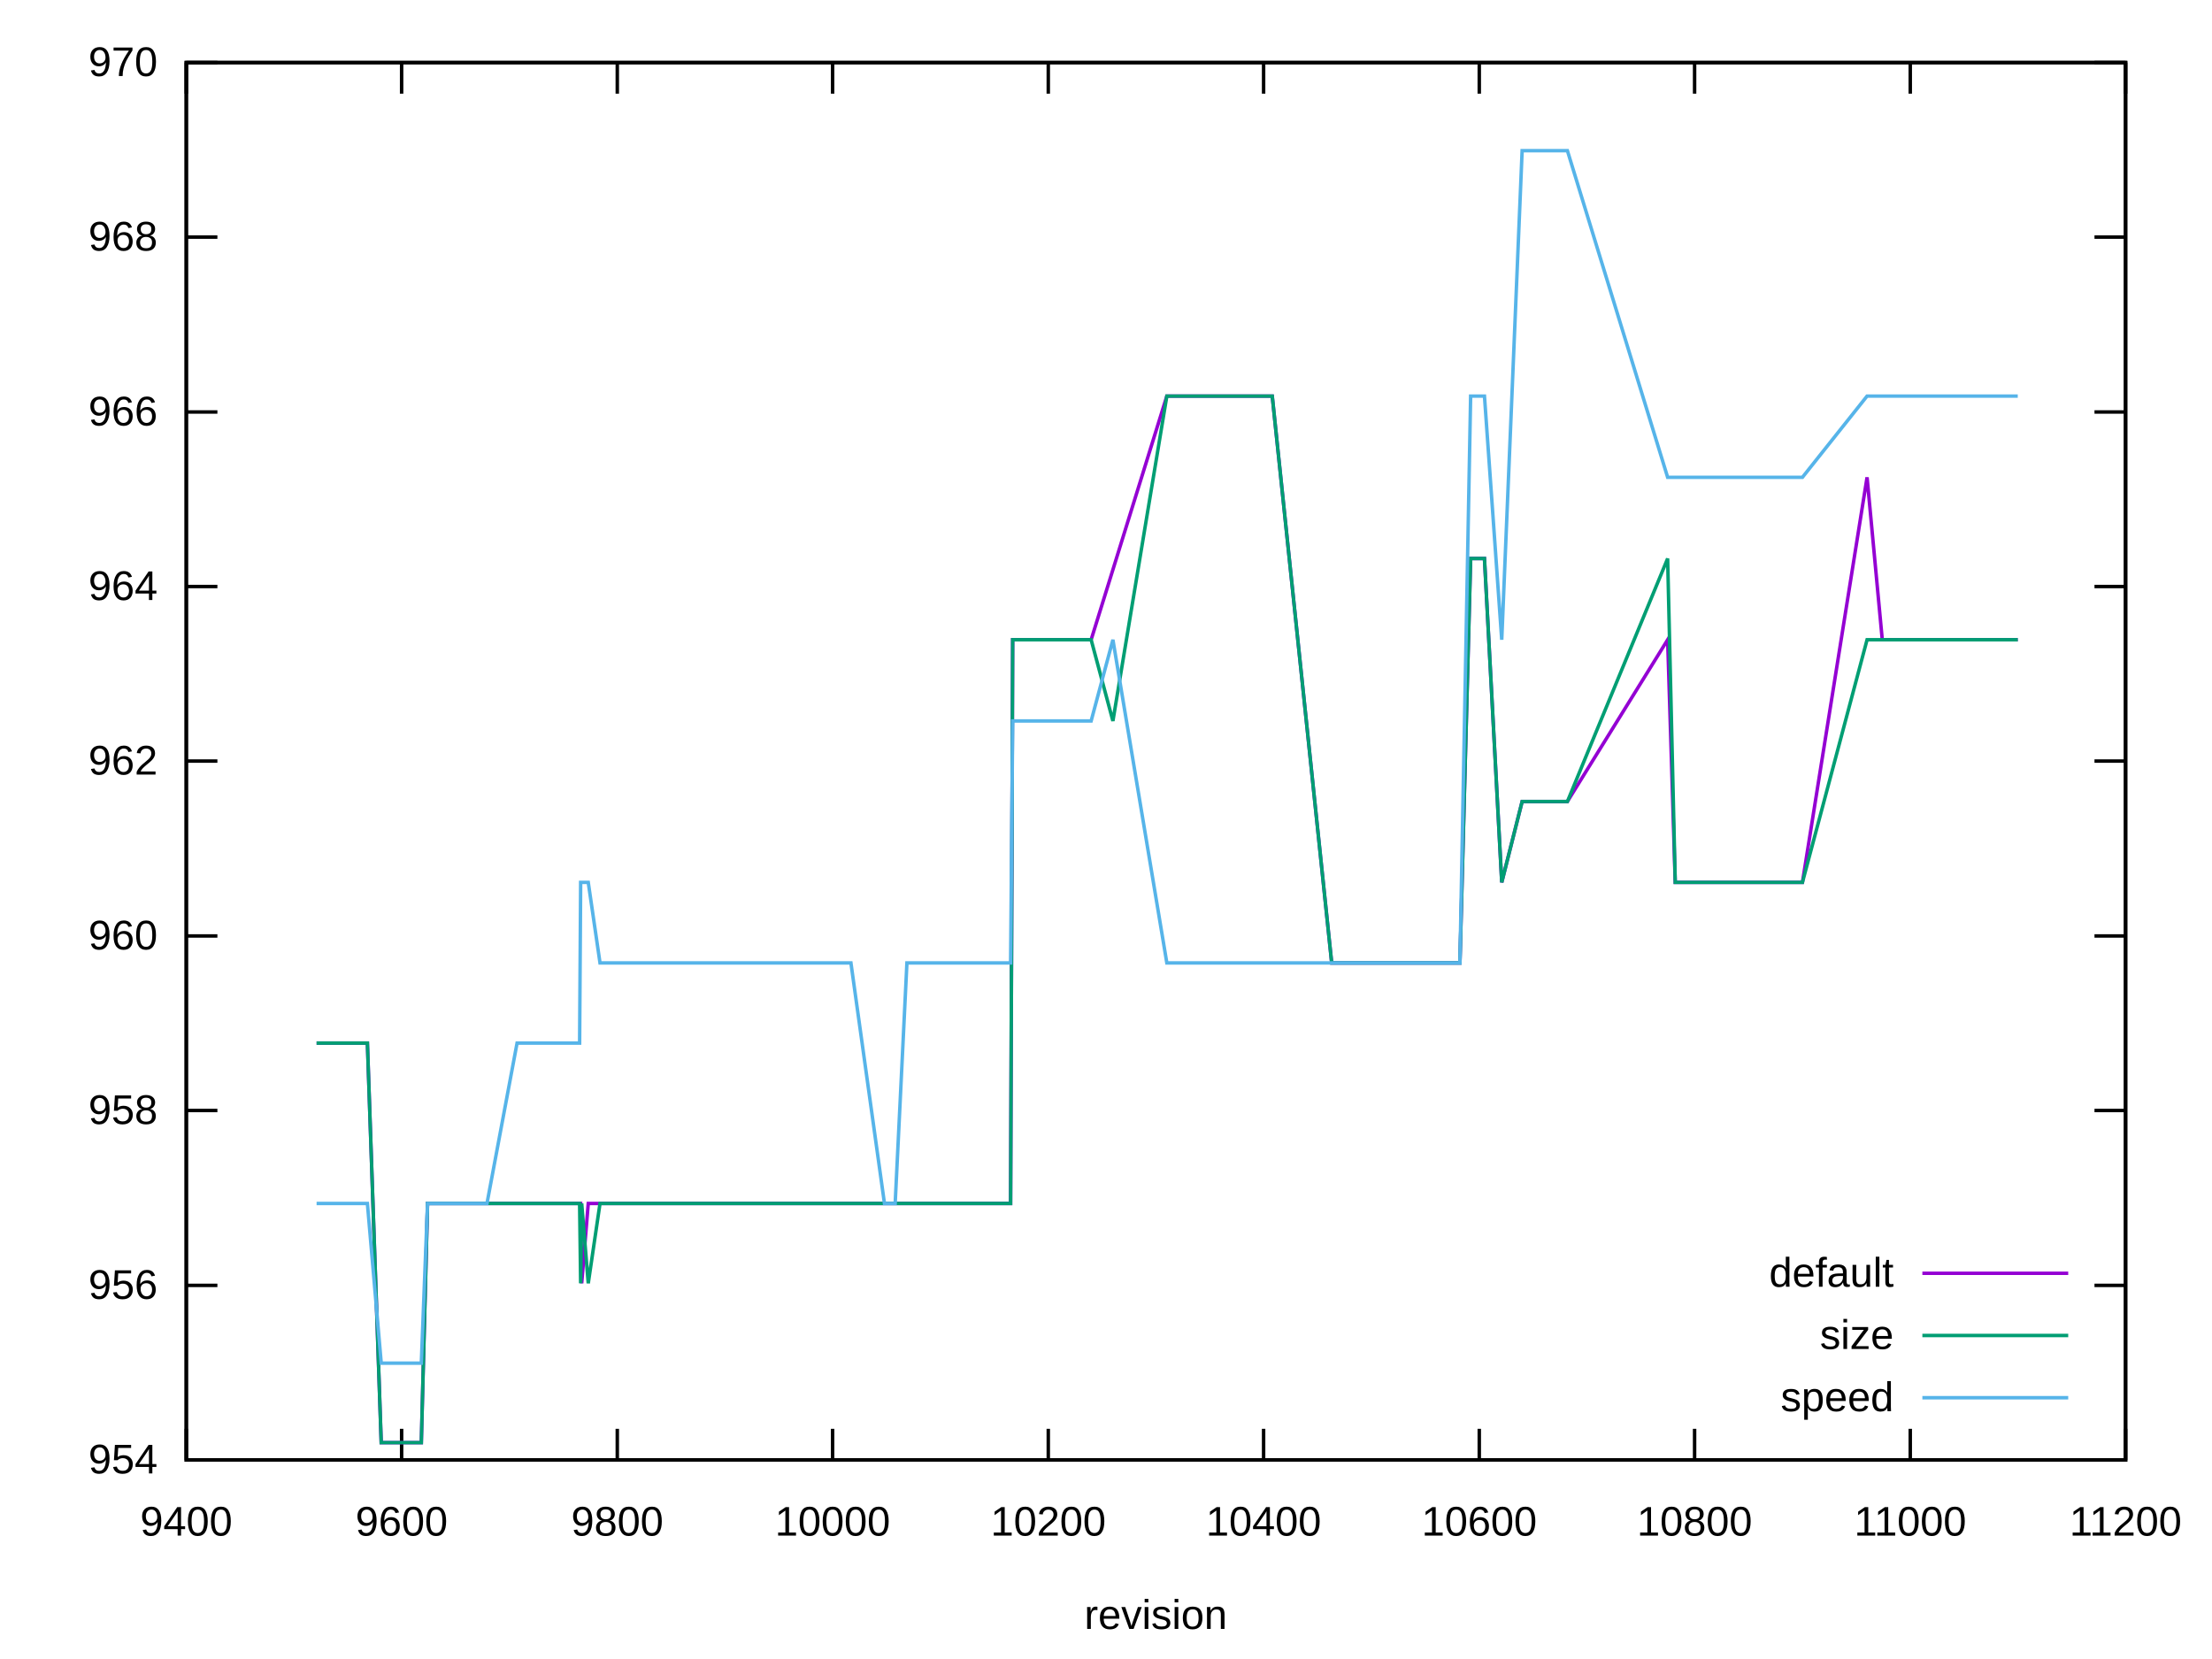
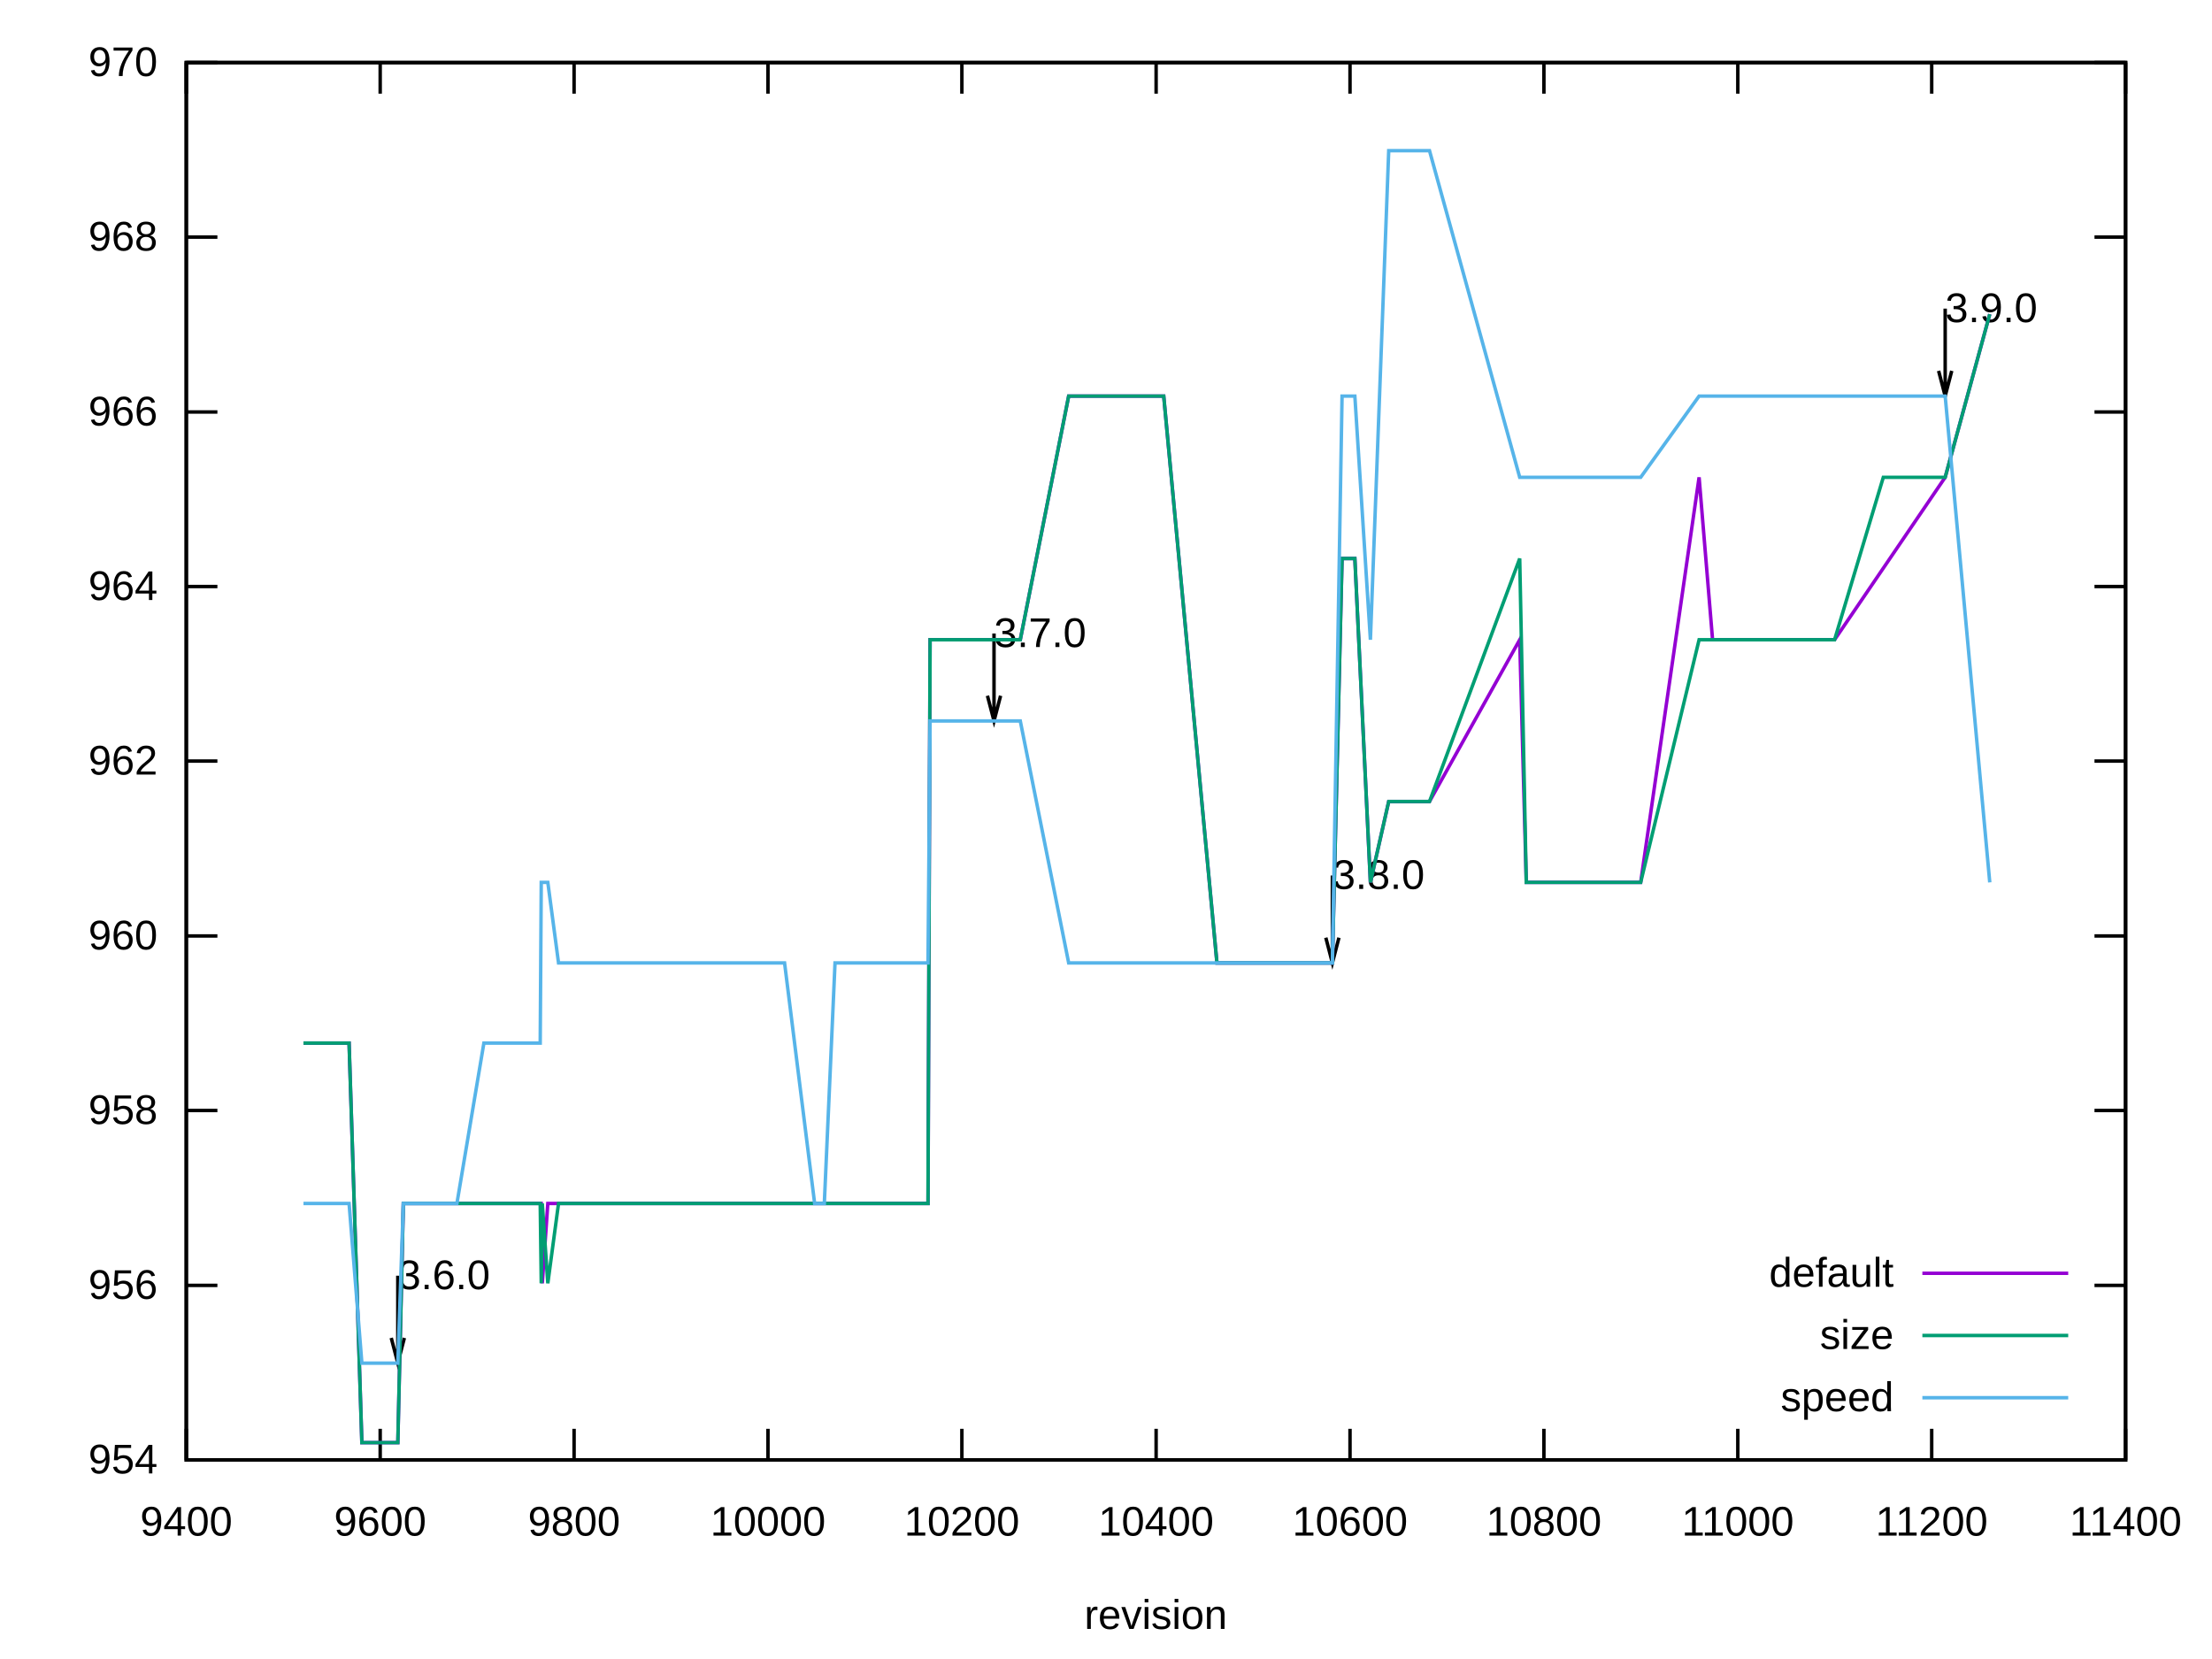
<svg xmlns="http://www.w3.org/2000/svg" xmlns:xlink="http://www.w3.org/1999/xlink" width="640" height="480" viewBox="0 0 640 480">
  <g id="gnuplot_canvas">
    <rect x="0" y="0" width="640" height="480" fill="none" />
    <defs>
      <circle id="gpDot" r="0.5" stroke-width="0.5" stroke="currentColor" />
      <path id="gpPt0" stroke-width="0.222" stroke="currentColor" d="M-1,0 h2 M0,-1 v2" />
      <path id="gpPt1" stroke-width="0.222" stroke="currentColor" d="M-1,-1 L1,1 M1,-1 L-1,1" />
      <path id="gpPt2" stroke-width="0.222" stroke="currentColor" d="M-1,0 L1,0 M0,-1 L0,1 M-1,-1 L1,1 M-1,1 L1,-1" />
      <rect id="gpPt3" stroke-width="0.222" stroke="currentColor" x="-1" y="-1" width="2" height="2" />
      <rect id="gpPt4" stroke-width="0.222" stroke="currentColor" fill="currentColor" x="-1" y="-1" width="2" height="2" />
      <circle id="gpPt5" stroke-width="0.222" stroke="currentColor" cx="0" cy="0" r="1" />
      <use xlink:href="#gpPt5" id="gpPt6" fill="currentColor" stroke="none" />
      <path id="gpPt7" stroke-width="0.222" stroke="currentColor" d="M0,-1.33 L-1.33,0.67 L1.33,0.67 z" />
      <use xlink:href="#gpPt7" id="gpPt8" fill="currentColor" stroke="none" />
      <use xlink:href="#gpPt7" id="gpPt9" stroke="currentColor" transform="rotate(180)" />
      <use xlink:href="#gpPt9" id="gpPt10" fill="currentColor" stroke="none" />
      <use xlink:href="#gpPt3" id="gpPt11" stroke="currentColor" transform="rotate(45)" />
      <use xlink:href="#gpPt11" id="gpPt12" fill="currentColor" stroke="none" />
      <path id="gpPt13" stroke-width="0.222" stroke="currentColor" d="M0,1.330 L1.265,0.411 L0.782,-1.067 L-0.782,-1.076 L-1.265,0.411 z" />
      <use xlink:href="#gpPt13" id="gpPt14" fill="currentColor" stroke="none" />
      <filter id="textbox" filterUnits="objectBoundingBox" x="0" y="0" height="1" width="1">
        <feFlood flood-color="white" flood-opacity="1" result="bgnd" />
        <feComposite in="SourceGraphic" in2="bgnd" operator="atop" />
      </filter>
      <filter id="greybox" filterUnits="objectBoundingBox" x="0" y="0" height="1" width="1">
        <feFlood flood-color="lightgrey" flood-opacity="1" result="grey" />
        <feComposite in="SourceGraphic" in2="grey" operator="atop" />
      </filter>
    </defs>
    <g fill="none" color="white" stroke="currentColor" stroke-width="1.00" stroke-linecap="butt" stroke-linejoin="miter">
</g>
    <g fill="none" color="black" stroke="currentColor" stroke-width="1.00" stroke-linecap="butt" stroke-linejoin="miter">
      <path stroke="black" d="M53.9,422.4 L62.9,422.4 M615.0,422.4 L606.0,422.4  " />
      <g transform="translate(45.6,426.3)" stroke="none" fill="black" font-family="Arial" font-size="12.00" text-anchor="end">
        <text>
          <tspan font-family="Arial"> 954</tspan>
        </text>
      </g>
    </g>
    <g fill="none" color="black" stroke="currentColor" stroke-width="1.00" stroke-linecap="butt" stroke-linejoin="miter">
      <path stroke="black" d="M53.9,371.9 L62.9,371.9 M615.0,371.9 L606.0,371.9  " />
      <g transform="translate(45.6,375.8)" stroke="none" fill="black" font-family="Arial" font-size="12.00" text-anchor="end">
        <text>
          <tspan font-family="Arial"> 956</tspan>
        </text>
      </g>
    </g>
    <g fill="none" color="black" stroke="currentColor" stroke-width="1.00" stroke-linecap="butt" stroke-linejoin="miter">
      <path stroke="black" d="M53.9,321.3 L62.9,321.3 M615.0,321.3 L606.0,321.3  " />
      <g transform="translate(45.6,325.2)" stroke="none" fill="black" font-family="Arial" font-size="12.00" text-anchor="end">
        <text>
          <tspan font-family="Arial"> 958</tspan>
        </text>
      </g>
    </g>
    <g fill="none" color="black" stroke="currentColor" stroke-width="1.00" stroke-linecap="butt" stroke-linejoin="miter">
      <path stroke="black" d="M53.9,270.8 L62.9,270.8 M615.0,270.8 L606.0,270.8  " />
      <g transform="translate(45.6,274.7)" stroke="none" fill="black" font-family="Arial" font-size="12.00" text-anchor="end">
        <text>
          <tspan font-family="Arial"> 960</tspan>
        </text>
      </g>
    </g>
    <g fill="none" color="black" stroke="currentColor" stroke-width="1.00" stroke-linecap="butt" stroke-linejoin="miter">
      <path stroke="black" d="M53.9,220.2 L62.9,220.2 M615.0,220.2 L606.0,220.2  " />
      <g transform="translate(45.6,224.1)" stroke="none" fill="black" font-family="Arial" font-size="12.00" text-anchor="end">
        <text>
          <tspan font-family="Arial"> 962</tspan>
        </text>
      </g>
    </g>
    <g fill="none" color="black" stroke="currentColor" stroke-width="1.00" stroke-linecap="butt" stroke-linejoin="miter">
      <path stroke="black" d="M53.9,169.7 L62.9,169.7 M615.0,169.7 L606.0,169.7  " />
      <g transform="translate(45.6,173.6)" stroke="none" fill="black" font-family="Arial" font-size="12.00" text-anchor="end">
        <text>
          <tspan font-family="Arial"> 964</tspan>
        </text>
      </g>
    </g>
    <g fill="none" color="black" stroke="currentColor" stroke-width="1.00" stroke-linecap="butt" stroke-linejoin="miter">
      <path stroke="black" d="M53.9,119.2 L62.9,119.2 M615.0,119.2 L606.0,119.2  " />
      <g transform="translate(45.6,123.1)" stroke="none" fill="black" font-family="Arial" font-size="12.00" text-anchor="end">
        <text>
          <tspan font-family="Arial"> 966</tspan>
        </text>
      </g>
    </g>
    <g fill="none" color="black" stroke="currentColor" stroke-width="1.00" stroke-linecap="butt" stroke-linejoin="miter">
      <path stroke="black" d="M53.9,68.6 L62.9,68.6 M615.0,68.6 L606.0,68.6  " />
      <g transform="translate(45.6,72.5)" stroke="none" fill="black" font-family="Arial" font-size="12.00" text-anchor="end">
        <text>
          <tspan font-family="Arial"> 968</tspan>
        </text>
      </g>
    </g>
    <g fill="none" color="black" stroke="currentColor" stroke-width="1.00" stroke-linecap="butt" stroke-linejoin="miter">
      <path stroke="black" d="M53.9,18.1 L62.9,18.1 M615.0,18.1 L606.0,18.1  " />
      <g transform="translate(45.6,22.0)" stroke="none" fill="black" font-family="Arial" font-size="12.00" text-anchor="end">
        <text>
          <tspan font-family="Arial"> 970</tspan>
        </text>
      </g>
    </g>
    <g fill="none" color="black" stroke="currentColor" stroke-width="1.00" stroke-linecap="butt" stroke-linejoin="miter">
      <path stroke="black" d="M53.9,422.4 L53.9,413.4 M53.9,18.1 L53.9,27.1  " />
      <g transform="translate(53.9,444.3)" stroke="none" fill="black" font-family="Arial" font-size="12.00" text-anchor="middle">
        <text>
          <tspan font-family="Arial"> 9400</tspan>
        </text>
      </g>
    </g>
    <g fill="none" color="black" stroke="currentColor" stroke-width="1.00" stroke-linecap="butt" stroke-linejoin="miter">
-       <path stroke="black" d="M116.2,422.4 L116.2,413.4 M116.2,18.1 L116.2,27.1  " />
-       <g transform="translate(116.2,444.3)" stroke="none" fill="black" font-family="Arial" font-size="12.00" text-anchor="middle">
+       <path stroke="black" d="M110.0,422.4 L110.0,413.4 M110.0,18.1 L110.0,27.1  " />
+       <g transform="translate(110.0,444.3)" stroke="none" fill="black" font-family="Arial" font-size="12.00" text-anchor="middle">
        <text>
          <tspan font-family="Arial"> 9600</tspan>
        </text>
      </g>
    </g>
    <g fill="none" color="black" stroke="currentColor" stroke-width="1.00" stroke-linecap="butt" stroke-linejoin="miter">
-       <path stroke="black" d="M178.6,422.4 L178.6,413.4 M178.6,18.1 L178.6,27.1  " />
-       <g transform="translate(178.6,444.3)" stroke="none" fill="black" font-family="Arial" font-size="12.00" text-anchor="middle">
+       <path stroke="black" d="M166.1,422.4 L166.1,413.4 M166.1,18.1 L166.1,27.1  " />
+       <g transform="translate(166.1,444.3)" stroke="none" fill="black" font-family="Arial" font-size="12.00" text-anchor="middle">
        <text>
          <tspan font-family="Arial"> 9800</tspan>
        </text>
      </g>
    </g>
    <g fill="none" color="black" stroke="currentColor" stroke-width="1.00" stroke-linecap="butt" stroke-linejoin="miter">
-       <path stroke="black" d="M240.9,422.4 L240.9,413.4 M240.9,18.1 L240.9,27.1  " />
-       <g transform="translate(240.9,444.3)" stroke="none" fill="black" font-family="Arial" font-size="12.00" text-anchor="middle">
+       <path stroke="black" d="M222.2,422.4 L222.2,413.4 M222.2,18.1 L222.2,27.1  " />
+       <g transform="translate(222.2,444.3)" stroke="none" fill="black" font-family="Arial" font-size="12.00" text-anchor="middle">
        <text>
          <tspan font-family="Arial"> 10000</tspan>
        </text>
      </g>
    </g>
    <g fill="none" color="black" stroke="currentColor" stroke-width="1.00" stroke-linecap="butt" stroke-linejoin="miter">
-       <path stroke="black" d="M303.3,422.4 L303.3,413.4 M303.3,18.1 L303.3,27.1  " />
-       <g transform="translate(303.3,444.3)" stroke="none" fill="black" font-family="Arial" font-size="12.00" text-anchor="middle">
+       <path stroke="black" d="M278.3,422.4 L278.3,413.4 M278.3,18.1 L278.3,27.1  " />
+       <g transform="translate(278.3,444.3)" stroke="none" fill="black" font-family="Arial" font-size="12.00" text-anchor="middle">
        <text>
          <tspan font-family="Arial"> 10200</tspan>
        </text>
      </g>
    </g>
    <g fill="none" color="black" stroke="currentColor" stroke-width="1.00" stroke-linecap="butt" stroke-linejoin="miter">
-       <path stroke="black" d="M365.6,422.4 L365.6,413.4 M365.6,18.1 L365.6,27.1  " />
-       <g transform="translate(365.6,444.3)" stroke="none" fill="black" font-family="Arial" font-size="12.00" text-anchor="middle">
+       <path stroke="black" d="M334.5,422.4 L334.5,413.4 M334.5,18.1 L334.5,27.1  " />
+       <g transform="translate(334.5,444.3)" stroke="none" fill="black" font-family="Arial" font-size="12.00" text-anchor="middle">
        <text>
          <tspan font-family="Arial"> 10400</tspan>
        </text>
      </g>
    </g>
    <g fill="none" color="black" stroke="currentColor" stroke-width="1.00" stroke-linecap="butt" stroke-linejoin="miter">
-       <path stroke="black" d="M428.0,422.4 L428.0,413.4 M428.0,18.1 L428.0,27.1  " />
-       <g transform="translate(428.0,444.3)" stroke="none" fill="black" font-family="Arial" font-size="12.00" text-anchor="middle">
+       <path stroke="black" d="M390.6,422.4 L390.6,413.4 M390.6,18.1 L390.6,27.1  " />
+       <g transform="translate(390.6,444.3)" stroke="none" fill="black" font-family="Arial" font-size="12.00" text-anchor="middle">
        <text>
          <tspan font-family="Arial"> 10600</tspan>
        </text>
      </g>
    </g>
    <g fill="none" color="black" stroke="currentColor" stroke-width="1.00" stroke-linecap="butt" stroke-linejoin="miter">
-       <path stroke="black" d="M490.3,422.4 L490.3,413.4 M490.3,18.1 L490.3,27.1  " />
-       <g transform="translate(490.3,444.3)" stroke="none" fill="black" font-family="Arial" font-size="12.00" text-anchor="middle">
+       <path stroke="black" d="M446.7,422.4 L446.7,413.4 M446.7,18.1 L446.7,27.1  " />
+       <g transform="translate(446.7,444.3)" stroke="none" fill="black" font-family="Arial" font-size="12.00" text-anchor="middle">
        <text>
          <tspan font-family="Arial"> 10800</tspan>
        </text>
      </g>
    </g>
    <g fill="none" color="black" stroke="currentColor" stroke-width="1.00" stroke-linecap="butt" stroke-linejoin="miter">
-       <path stroke="black" d="M552.7,422.4 L552.7,413.4 M552.7,18.1 L552.7,27.1  " />
-       <g transform="translate(552.7,444.3)" stroke="none" fill="black" font-family="Arial" font-size="12.00" text-anchor="middle">
+       <path stroke="black" d="M502.8,422.4 L502.8,413.4 M502.8,18.1 L502.8,27.1  " />
+       <g transform="translate(502.8,444.3)" stroke="none" fill="black" font-family="Arial" font-size="12.00" text-anchor="middle">
        <text>
          <tspan font-family="Arial"> 11000</tspan>
+         </text>
+       </g>
+     </g>
+     <g fill="none" color="black" stroke="currentColor" stroke-width="1.00" stroke-linecap="butt" stroke-linejoin="miter">
+       <path stroke="black" d="M558.9,422.4 L558.9,413.4 M558.9,18.1 L558.9,27.1  " />
+       <g transform="translate(558.9,444.3)" stroke="none" fill="black" font-family="Arial" font-size="12.00" text-anchor="middle">
+         <text>
+           <tspan font-family="Arial"> 11200</tspan>
        </text>
      </g>
    </g>
    <g fill="none" color="black" stroke="currentColor" stroke-width="1.00" stroke-linecap="butt" stroke-linejoin="miter">
      <path stroke="black" d="M615.0,422.4 L615.0,413.4 M615.0,18.1 L615.0,27.1  " />
      <g transform="translate(615.0,444.3)" stroke="none" fill="black" font-family="Arial" font-size="12.00" text-anchor="middle">
        <text>
-           <tspan font-family="Arial"> 11200</tspan>
+           <tspan font-family="Arial"> 11400</tspan>
        </text>
      </g>
    </g>
    <g fill="none" color="black" stroke="currentColor" stroke-width="1.00" stroke-linecap="butt" stroke-linejoin="miter">
</g>
    <g fill="none" color="black" stroke="currentColor" stroke-width="1.00" stroke-linecap="butt" stroke-linejoin="miter">
      <path stroke="black" d="M53.9,18.1 L53.9,422.4 L615.0,422.4 L615.0,18.1 L53.9,18.1 Z  " />
+       <g transform="translate(115.1,373.0)" stroke="none" fill="black" font-family="Arial" font-size="12.00" text-anchor="start">
+         <text>
+           <tspan font-family="Arial">3.6.0</tspan>
+         </text>
+       </g>
+       <g transform="translate(287.6,187.2)" stroke="none" fill="black" font-family="Arial" font-size="12.00" text-anchor="start">
+         <text>
+           <tspan font-family="Arial">3.7.0</tspan>
+         </text>
+       </g>
+       <g transform="translate(385.5,257.2)" stroke="none" fill="black" font-family="Arial" font-size="12.00" text-anchor="start">
+         <text>
+           <tspan font-family="Arial">3.8.0</tspan>
+         </text>
+       </g>
+       <g transform="translate(562.8,93.2)" stroke="none" fill="black" font-family="Arial" font-size="12.00" text-anchor="start">
+         <text>
+           <tspan font-family="Arial">3.9.0</tspan>
+         </text>
+       </g>
+       <path stroke="black" d="M113.2,387.1 L115.1,394.4 L117.0,387.1 M115.1,369.1 L115.1,394.4 M285.7,201.3 L287.6,208.6 L289.5,201.3   M287.6,183.3 L287.6,208.6 M383.6,271.3 L385.5,278.6 L387.4,271.3 M385.5,253.3 L385.5,278.6 M560.9,107.3   L562.8,114.6 L564.7,107.3 M562.8,89.3 L562.8,114.6  " />
    </g>
    <g fill="none" color="black" stroke="currentColor" stroke-width="1.00" stroke-linecap="butt" stroke-linejoin="miter">
      <g transform="translate(334.4,471.3)" stroke="none" fill="black" font-family="Arial" font-size="12.00" text-anchor="middle">
        <text>
          <tspan font-family="Arial">revision</tspan>
        </text>
      </g>
    </g>
    <g fill="none" color="black" stroke="currentColor" stroke-width="1.00" stroke-linecap="butt" stroke-linejoin="miter">
</g>
    <g id="gnuplot_plot_1">
      <g fill="none" color="black" stroke="currentColor" stroke-width="1.00" stroke-linecap="butt" stroke-linejoin="miter">
        <g transform="translate(547.9,372.3)" stroke="none" fill="black" font-family="Arial" font-size="12.00" text-anchor="end">
          <text>
            <tspan font-family="Arial">default</tspan>
          </text>
        </g>
      </g>
      <g fill="none" color="black" stroke="currentColor" stroke-width="1.00" stroke-linecap="butt" stroke-linejoin="miter">
-         <path stroke="rgb(148,   0, 211)" d="M556.2,368.4 L598.4,368.4 M91.6,301.8 L97.5,301.8 L100.7,301.8 L106.3,301.8 L110.3,417.4 L112.8,417.4   L115.0,417.4 L116.6,417.4 L116.9,417.4 L117.2,417.4 L117.5,417.4 L121.9,417.4 L123.7,348.2 L126.2,348.2   L127.2,348.2 L127.5,348.2 L127.8,348.2 L128.1,348.2 L128.7,348.2 L130.3,348.2 L130.6,348.2 L131.5,348.2   L132.1,348.2 L132.8,348.2 L133.1,348.2 L134.6,348.2 L135.6,348.2 L136.2,348.2 L136.5,348.2 L136.8,348.2   L140.9,348.2 L149.6,348.2 L156.8,348.2 L159.9,348.2 L162.1,348.2 L163.3,348.2 L166.4,348.2 L167.4,348.2   L167.7,348.2 L168.0,348.2 L168.3,371.3 L170.2,348.2 L173.6,348.2 L175.5,348.2 L175.8,348.2 L176.4,348.2   L177.7,348.2 L179.5,348.2 L180.8,348.2 L181.1,348.2 L183.3,348.2 L184.2,348.2 L184.5,348.2 L184.8,348.2   L187.9,348.2 L188.6,348.2 L189.8,348.2 L203.2,348.2 L225.0,348.2 L226.3,348.2 L226.9,348.2 L227.2,348.2   L228.8,348.2 L229.1,348.2 L229.7,348.2 L230.0,348.2 L231.3,348.2 L233.5,348.2 L235.9,348.2 L239.1,348.2   L240.0,348.2 L240.9,348.2 L246.2,348.2 L262.4,348.2 L263.4,348.2 L264.9,348.2 L265.9,348.2 L274.6,348.2   L279.6,348.2 L286.8,348.2 L291.7,348.2 L292.4,348.2 L293.0,185.1 L295.2,185.1 L297.4,185.1 L297.7,185.1   L298.6,185.1 L300.8,185.1 L306.1,185.1 L306.7,185.1 L313.6,185.1 L314.8,185.1 L315.7,185.1 L337.6,114.6   L338.8,114.6 L346.9,114.6 L348.5,114.6 L349.7,114.6 L350.0,114.6 L355.0,114.6 L355.3,114.6 L357.5,114.6   L368.1,114.6 L385.3,278.6 L395.2,278.6 L399.9,278.6 L409.3,278.6 L414.9,278.6 L422.4,278.6 L425.5,161.6   L428.3,161.6 L429.5,161.6 L434.5,255.3 L440.4,231.9 L442.0,231.9 L445.4,231.9 L446.7,231.9 L449.2,231.9   L453.5,231.9 L482.5,185.1 L484.7,255.3 L485.9,255.3 L486.3,255.3 L486.6,255.3 L487.2,255.3 L490.3,255.3   L521.5,255.3 L540.2,138.1 L544.6,185.1 L579.8,185.1 L583.8,185.1  " />
+         <path stroke="rgb(148,   0, 211)" d="M556.2,368.4 L598.4,368.4 M87.8,301.8 L93.2,301.8 L96.0,301.8 L101.0,301.8 L104.7,417.4 L106.9,417.4   L108.9,417.4 L110.3,417.4 L110.6,417.4 L110.9,417.4 L111.1,417.4 L115.1,417.4 L116.7,348.2 L119.0,348.2   L119.8,348.2 L120.1,348.2 L120.4,348.2 L120.7,348.2 L121.2,348.2 L122.6,348.2 L122.9,348.2 L123.8,348.2   L124.3,348.2 L124.9,348.2 L125.2,348.2 L126.6,348.2 L127.4,348.2 L128.0,348.2 L128.2,348.2 L128.5,348.2   L132.2,348.2 L140.0,348.2 L146.5,348.2 L149.3,348.2 L151.3,348.2 L152.4,348.2 L155.2,348.2 L156.0,348.2   L156.3,348.2 L156.6,348.2 L156.9,371.3 L158.5,348.2 L161.6,348.2 L163.3,348.2 L163.6,348.2 L164.2,348.2   L165.3,348.2 L167.0,348.2 L168.1,348.2 L168.4,348.2 L170.3,348.2 L171.2,348.2 L171.5,348.2 L171.7,348.2   L174.5,348.2 L175.1,348.2 L176.2,348.2 L188.3,348.2 L207.9,348.2 L209.0,348.2 L209.6,348.2 L209.9,348.2   L211.3,348.2 L211.6,348.2 L212.1,348.2 L212.4,348.2 L213.5,348.2 L215.5,348.2 L217.7,348.2 L220.5,348.2   L221.4,348.2 L222.2,348.2 L227.0,348.2 L241.6,348.2 L242.4,348.2 L243.8,348.2 L244.7,348.2 L252.5,348.2   L257.0,348.2 L263.5,348.2 L268.0,348.2 L268.5,348.2 L269.1,185.1 L271.0,185.1 L273.0,185.1 L273.3,185.1   L274.1,185.1 L276.1,185.1 L280.9,185.1 L281.4,185.1 L287.6,185.1 L288.7,185.1 L289.6,185.1 L295.2,185.1   L309.2,114.6 L310.3,114.6 L317.6,114.6 L319.0,114.6 L320.1,114.6 L320.4,114.6 L324.9,114.6 L325.2,114.6   L327.2,114.6 L336.7,114.6 L352.1,278.6 L361.1,278.6 L365.3,278.6 L373.7,278.6 L378.8,278.6 L385.5,278.6   L388.3,161.6 L390.8,161.6 L392.0,161.6 L396.5,255.3 L401.8,231.9 L403.2,231.9 L406.3,231.9 L407.4,231.9   L409.6,231.9 L413.6,231.9 L439.7,185.1 L441.6,255.3 L442.7,255.3 L443.0,255.3 L443.3,255.3 L443.9,255.3   L446.7,255.3 L474.7,255.3 L491.6,138.1 L495.5,185.1 L527.2,185.1 L530.8,185.1 L562.8,138.1 L575.7,90.9    " />
      </g>
    </g>
    <g id="gnuplot_plot_2">
      <g fill="none" color="black" stroke="currentColor" stroke-width="1.00" stroke-linecap="butt" stroke-linejoin="miter">
        <g transform="translate(547.9,390.3)" stroke="none" fill="black" font-family="Arial" font-size="12.00" text-anchor="end">
          <text>
            <tspan font-family="Arial">size</tspan>
          </text>
        </g>
      </g>
      <g fill="none" color="black" stroke="currentColor" stroke-width="1.00" stroke-linecap="butt" stroke-linejoin="miter">
-         <path stroke="rgb(  0, 158, 115)" d="M556.2,386.4 L598.4,386.4 M91.6,301.8 L97.5,301.8 L100.7,301.8 L106.3,301.8 L110.3,417.4 L112.8,417.4   L115.0,417.4 L116.6,417.4 L116.9,417.4 L117.2,417.4 L117.5,417.4 L121.9,417.4 L123.7,348.2 L126.2,348.2   L127.2,348.2 L127.5,348.2 L127.8,348.2 L128.1,348.2 L128.7,348.2 L130.3,348.2 L130.6,348.2 L131.5,348.2   L132.1,348.2 L132.8,348.2 L133.1,348.2 L134.6,348.2 L135.6,348.2 L136.2,348.2 L136.5,348.2 L136.8,348.2   L140.9,348.2 L149.6,348.2 L156.8,348.2 L159.9,348.2 L162.1,348.2 L163.3,348.2 L166.4,348.2 L167.4,348.2   L167.7,348.2 L168.0,371.3 L168.3,348.2 L170.2,371.3 L173.6,348.2 L175.5,348.2 L175.8,348.2 L176.4,348.2   L177.7,348.2 L179.5,348.2 L180.8,348.2 L181.1,348.2 L183.3,348.2 L184.2,348.2 L184.5,348.2 L184.8,348.2   L187.9,348.2 L188.6,348.2 L189.8,348.2 L203.2,348.2 L225.0,348.2 L226.3,348.2 L226.9,348.2 L227.2,348.2   L228.8,348.2 L229.1,348.2 L229.7,348.2 L230.0,348.2 L231.3,348.2 L233.5,348.2 L235.9,348.2 L239.1,348.2   L240.0,348.2 L240.9,348.2 L246.2,348.2 L255.9,348.2 L259.0,348.2 L262.4,348.2 L263.4,348.2 L264.9,348.2   L265.9,348.2 L274.6,348.2 L279.6,348.2 L286.8,348.2 L291.7,348.2 L292.4,348.2 L293.0,185.1 L295.2,185.1   L297.4,185.1 L297.7,185.1 L298.6,185.1 L300.8,185.1 L306.1,185.1 L306.7,185.1 L313.6,185.1 L314.8,185.1   L315.7,185.1 L322.0,208.6 L337.6,114.6 L338.8,114.6 L346.9,114.6 L348.5,114.6 L349.7,114.6 L350.0,114.6   L355.0,114.6 L355.3,114.6 L357.5,114.6 L368.1,114.6 L385.3,278.6 L395.2,278.6 L399.9,278.6 L409.3,278.6   L414.9,278.6 L422.4,278.6 L425.5,161.6 L428.3,161.6 L429.5,161.6 L434.5,255.3 L440.4,231.9 L442.0,231.9   L445.4,231.9 L446.7,231.9 L449.2,231.9 L453.5,231.9 L482.5,161.6 L484.7,255.3 L485.9,255.3 L486.3,255.3   L486.6,255.3 L487.2,255.3 L490.3,255.3 L521.5,255.3 L540.2,185.1 L544.6,185.1 L579.8,185.1 L583.8,185.1    " />
+         <path stroke="rgb(  0, 158, 115)" d="M556.2,386.4 L598.4,386.4 M87.8,301.8 L93.2,301.8 L96.0,301.8 L101.0,301.8 L104.7,417.4 L106.9,417.4   L108.9,417.4 L110.3,417.4 L110.6,417.4 L110.9,417.4 L111.1,417.4 L115.1,417.4 L116.7,348.2 L119.0,348.2   L119.8,348.2 L120.1,348.2 L120.4,348.2 L120.7,348.2 L121.2,348.2 L122.6,348.2 L122.9,348.2 L123.8,348.2   L124.3,348.2 L124.9,348.2 L125.2,348.2 L126.6,348.2 L127.4,348.2 L128.0,348.2 L128.2,348.2 L128.5,348.2   L132.2,348.2 L140.0,348.2 L146.5,348.2 L149.3,348.2 L151.3,348.2 L152.4,348.2 L155.2,348.2 L156.0,348.2   L156.3,348.2 L156.6,371.3 L156.9,348.2 L158.5,371.3 L161.6,348.2 L163.3,348.2 L163.6,348.2 L164.2,348.2   L165.3,348.2 L167.0,348.2 L168.1,348.2 L168.4,348.2 L170.3,348.2 L171.2,348.2 L171.5,348.2 L171.7,348.2   L174.5,348.2 L175.1,348.2 L176.2,348.2 L188.3,348.2 L207.9,348.2 L209.0,348.2 L209.6,348.2 L209.9,348.2   L211.3,348.2 L211.6,348.2 L212.1,348.2 L212.4,348.2 L213.5,348.2 L215.5,348.2 L217.7,348.2 L220.5,348.2   L221.4,348.2 L222.2,348.2 L227.0,348.2 L235.7,348.2 L238.5,348.2 L241.6,348.2 L242.4,348.2 L243.8,348.2   L244.7,348.2 L252.5,348.2 L257.0,348.2 L263.5,348.2 L268.0,348.2 L268.5,348.2 L269.1,185.1 L271.0,185.1   L273.0,185.1 L273.3,185.1 L274.1,185.1 L276.1,185.1 L280.9,185.1 L281.4,185.1 L287.6,185.1 L288.7,185.1   L289.6,185.1 L295.2,185.1 L309.2,114.6 L310.3,114.6 L317.6,114.6 L319.0,114.6 L320.1,114.6 L320.4,114.6   L324.9,114.6 L325.2,114.6 L327.2,114.6 L336.7,114.6 L352.1,278.6 L361.1,278.6 L365.3,278.6 L373.7,278.6   L378.8,278.6 L385.5,278.6 L388.3,161.6 L390.8,161.6 L392.0,161.6 L396.5,255.3 L401.8,231.9 L403.2,231.9   L406.3,231.9 L407.4,231.9 L409.6,231.9 L413.6,231.9 L439.7,161.6 L441.6,255.3 L442.7,255.3 L443.0,255.3   L443.3,255.3 L443.9,255.3 L446.7,255.3 L474.7,255.3 L491.6,185.1 L495.5,185.1 L527.2,185.1 L530.8,185.1   L544.9,138.1 L562.8,138.1 L575.7,90.9  " />
      </g>
    </g>
    <g id="gnuplot_plot_3">
      <g fill="none" color="black" stroke="currentColor" stroke-width="1.00" stroke-linecap="butt" stroke-linejoin="miter">
        <g transform="translate(547.9,408.3)" stroke="none" fill="black" font-family="Arial" font-size="12.00" text-anchor="end">
          <text>
            <tspan font-family="Arial">speed</tspan>
          </text>
        </g>
      </g>
      <g fill="none" color="black" stroke="currentColor" stroke-width="1.00" stroke-linecap="butt" stroke-linejoin="miter">
-         <path stroke="rgb( 86, 180, 233)" d="M556.2,404.4 L598.4,404.4 M91.6,348.2 L97.5,348.2 L100.7,348.2 L106.3,348.2 L110.3,394.4 L112.8,394.4   L115.0,394.4 L116.6,394.4 L116.9,394.4 L117.2,394.4 L117.5,394.4 L121.9,394.4 L123.7,348.2 L126.2,348.2   L127.2,348.2 L127.5,348.2 L127.8,348.2 L128.1,348.2 L128.7,348.2 L130.3,348.2 L130.6,348.2 L131.5,348.2   L132.1,348.2 L132.8,348.2 L133.1,348.2 L134.6,348.2 L135.6,348.2 L136.2,348.2 L136.5,348.2 L136.8,348.2   L140.9,348.2 L149.6,301.8 L156.8,301.8 L159.9,301.8 L162.1,301.8 L163.3,301.8 L166.4,301.8 L167.4,301.8   L167.7,301.8 L168.0,255.3 L168.3,255.3 L170.2,255.3 L173.6,278.6 L175.5,278.6 L175.8,278.6 L176.4,278.6   L177.7,278.6 L179.5,278.6 L180.8,278.6 L181.1,278.6 L183.3,278.6 L184.2,278.6 L184.5,278.6 L184.8,278.6   L187.9,278.6 L188.6,278.6 L189.8,278.6 L203.2,278.6 L225.0,278.6 L226.3,278.6 L226.9,278.6 L227.2,278.6   L228.8,278.6 L229.1,278.6 L229.7,278.6 L230.0,278.6 L231.3,278.6 L233.5,278.6 L235.9,278.6 L239.1,278.6   L240.0,278.6 L240.9,278.6 L246.2,278.6 L255.9,348.2 L259.0,348.2 L262.4,278.6 L263.4,278.6 L264.9,278.6   L265.9,278.6 L274.6,278.6 L279.6,278.6 L286.8,278.6 L291.7,278.6 L292.4,278.6 L293.0,208.6 L295.2,208.6   L297.4,208.6 L297.7,208.6 L298.6,208.6 L300.8,208.6 L306.1,208.6 L306.7,208.6 L313.6,208.6 L314.8,208.6   L315.7,208.6 L322.0,185.1 L337.6,278.6 L338.8,278.6 L346.9,278.6 L348.5,278.6 L349.7,278.6 L350.0,278.6   L355.0,278.6 L355.3,278.6 L357.5,278.6 L368.1,278.6 L385.3,278.6 L395.2,278.6 L399.9,278.6 L409.3,278.6   L414.9,278.6 L422.4,278.6 L425.5,114.6 L428.3,114.6 L429.5,114.6 L434.5,185.1 L440.4,43.6 L442.0,43.6   L445.4,43.6 L446.7,43.6 L449.2,43.6 L453.5,43.6 L482.5,138.1 L484.7,138.1 L485.9,138.1 L486.3,138.1   L486.6,138.1 L487.2,138.1 L490.3,138.1 L521.5,138.1 L540.2,114.6 L544.6,114.6 L579.8,114.6 L583.8,114.6    " />
+         <path stroke="rgb( 86, 180, 233)" d="M556.2,404.4 L598.4,404.4 M87.8,348.2 L93.2,348.2 L96.0,348.2 L101.0,348.2 L104.7,394.4 L106.9,394.4   L108.9,394.4 L110.3,394.4 L110.6,394.4 L110.9,394.4 L111.1,394.4 L115.1,394.4 L116.7,348.2 L119.0,348.2   L119.8,348.2 L120.1,348.2 L120.4,348.2 L120.7,348.2 L121.2,348.2 L122.6,348.2 L122.9,348.2 L123.8,348.2   L124.3,348.2 L124.9,348.2 L125.2,348.2 L126.6,348.2 L127.4,348.2 L128.0,348.2 L128.2,348.2 L128.5,348.2   L132.2,348.2 L140.0,301.8 L146.5,301.8 L149.3,301.8 L151.3,301.8 L152.4,301.8 L155.2,301.8 L156.0,301.8   L156.3,301.8 L156.6,255.3 L156.9,255.3 L158.5,255.3 L161.6,278.6 L163.3,278.6 L163.6,278.6 L164.2,278.6   L165.3,278.6 L167.0,278.6 L168.1,278.6 L168.4,278.6 L170.3,278.6 L171.2,278.6 L171.5,278.6 L171.7,278.6   L174.5,278.6 L175.1,278.6 L176.2,278.6 L188.3,278.6 L207.9,278.6 L209.0,278.6 L209.6,278.6 L209.9,278.6   L211.3,278.6 L211.6,278.6 L212.1,278.6 L212.4,278.6 L213.5,278.6 L215.5,278.6 L217.7,278.6 L220.5,278.6   L221.4,278.6 L222.2,278.6 L227.0,278.6 L235.7,348.2 L238.5,348.2 L241.6,278.6 L242.4,278.6 L243.8,278.6   L244.7,278.6 L252.5,278.6 L257.0,278.6 L263.5,278.6 L268.0,278.6 L268.5,278.6 L269.1,208.6 L271.0,208.6   L273.0,208.6 L273.3,208.6 L274.1,208.6 L276.1,208.6 L280.9,208.6 L281.4,208.6 L287.6,208.6 L288.7,208.6   L289.6,208.6 L295.2,208.6 L309.2,278.6 L310.3,278.6 L317.6,278.6 L319.0,278.6 L320.1,278.6 L320.4,278.6   L324.9,278.6 L325.2,278.6 L327.2,278.6 L336.7,278.6 L352.1,278.6 L361.1,278.6 L365.3,278.6 L373.7,278.6   L378.8,278.6 L385.5,278.6 L388.3,114.6 L390.8,114.6 L392.0,114.6 L396.5,185.1 L401.8,43.6 L403.2,43.6   L406.3,43.6 L407.4,43.6 L409.6,43.6 L413.6,43.6 L439.7,138.1 L441.6,138.1 L442.7,138.1 L443.0,138.1   L443.3,138.1 L443.9,138.1 L446.7,138.1 L474.7,138.1 L491.6,114.6 L495.5,114.6 L527.2,114.6 L530.8,114.6   L544.9,114.6 L562.8,114.6 L575.7,255.3  " />
      </g>
    </g>
    <g fill="none" color="white" stroke="rgb( 86, 180, 233)" stroke-width="2.00" stroke-linecap="butt" stroke-linejoin="miter">
</g>
    <g fill="none" color="black" stroke="currentColor" stroke-width="2.00" stroke-linecap="butt" stroke-linejoin="miter">
</g>
    <g fill="none" color="black" stroke="black" stroke-width="1.00" stroke-linecap="butt" stroke-linejoin="miter">
</g>
    <g fill="none" color="black" stroke="currentColor" stroke-width="1.00" stroke-linecap="butt" stroke-linejoin="miter">
      <path stroke="black" d="M53.9,18.1 L53.9,422.4 L615.0,422.4 L615.0,18.1 L53.9,18.1 Z  " />
    </g>
    <g fill="none" color="black" stroke="currentColor" stroke-width="1.00" stroke-linecap="butt" stroke-linejoin="miter">
</g>
  </g>
</svg>
